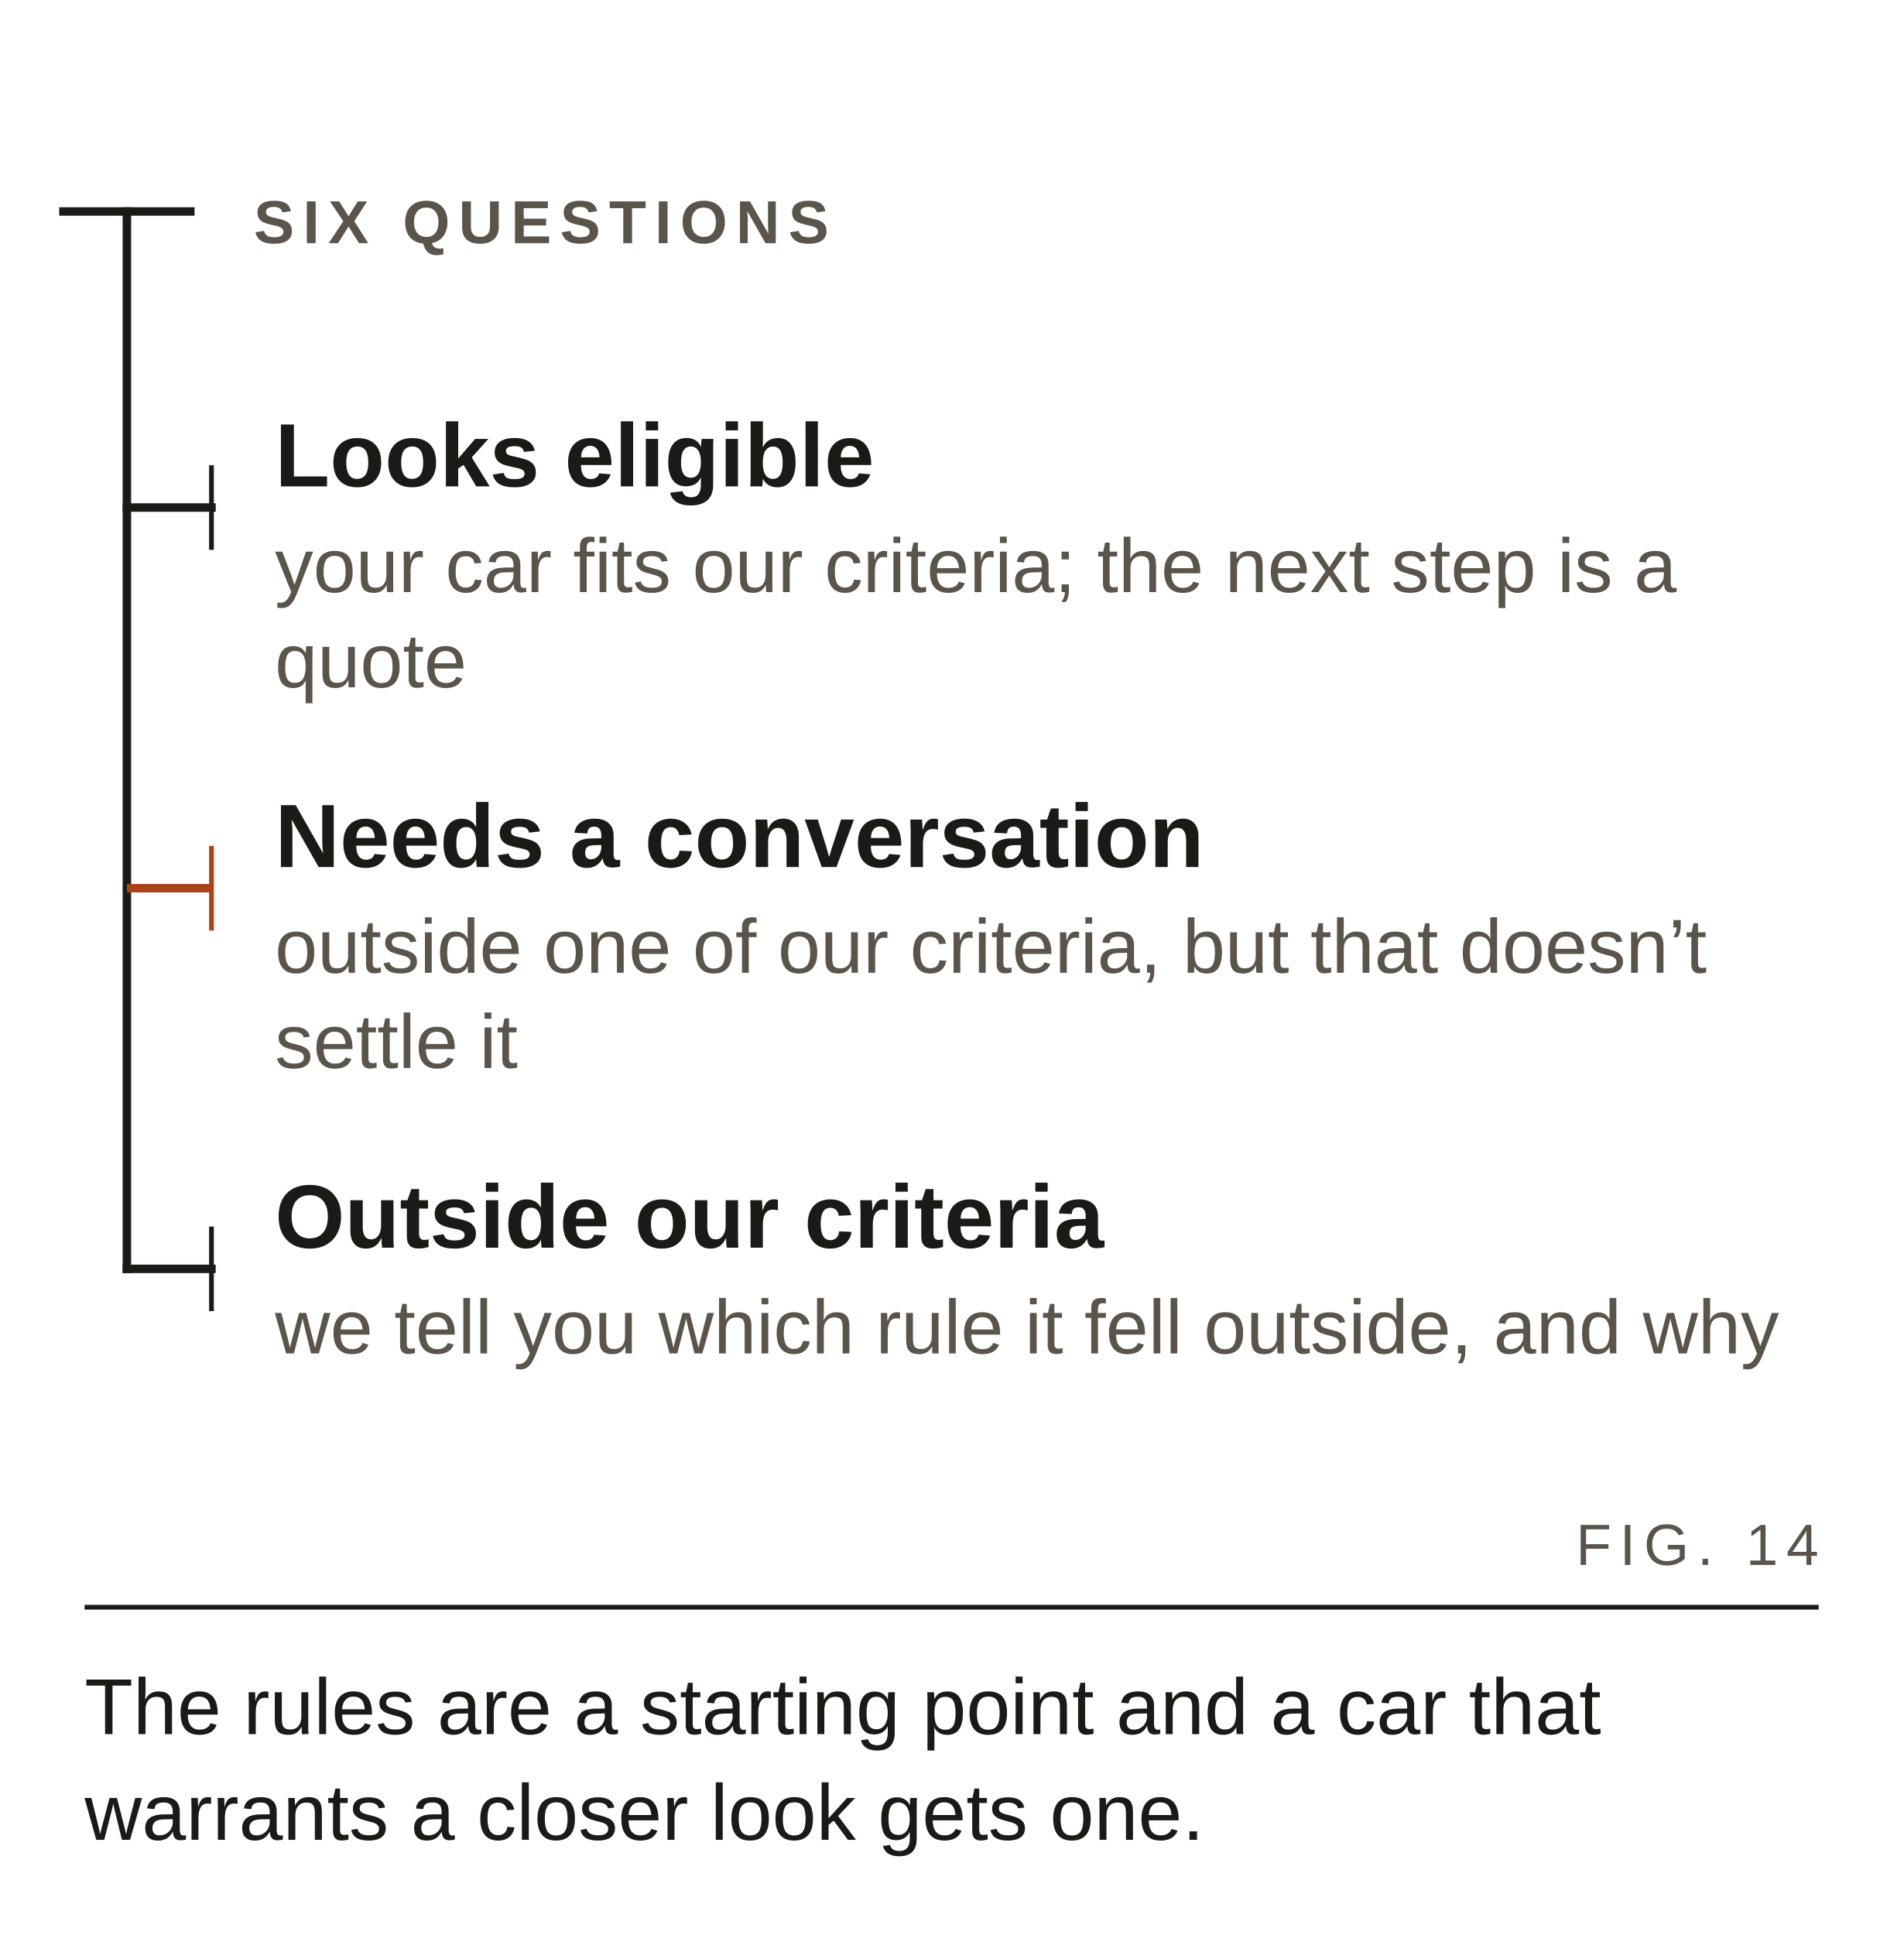
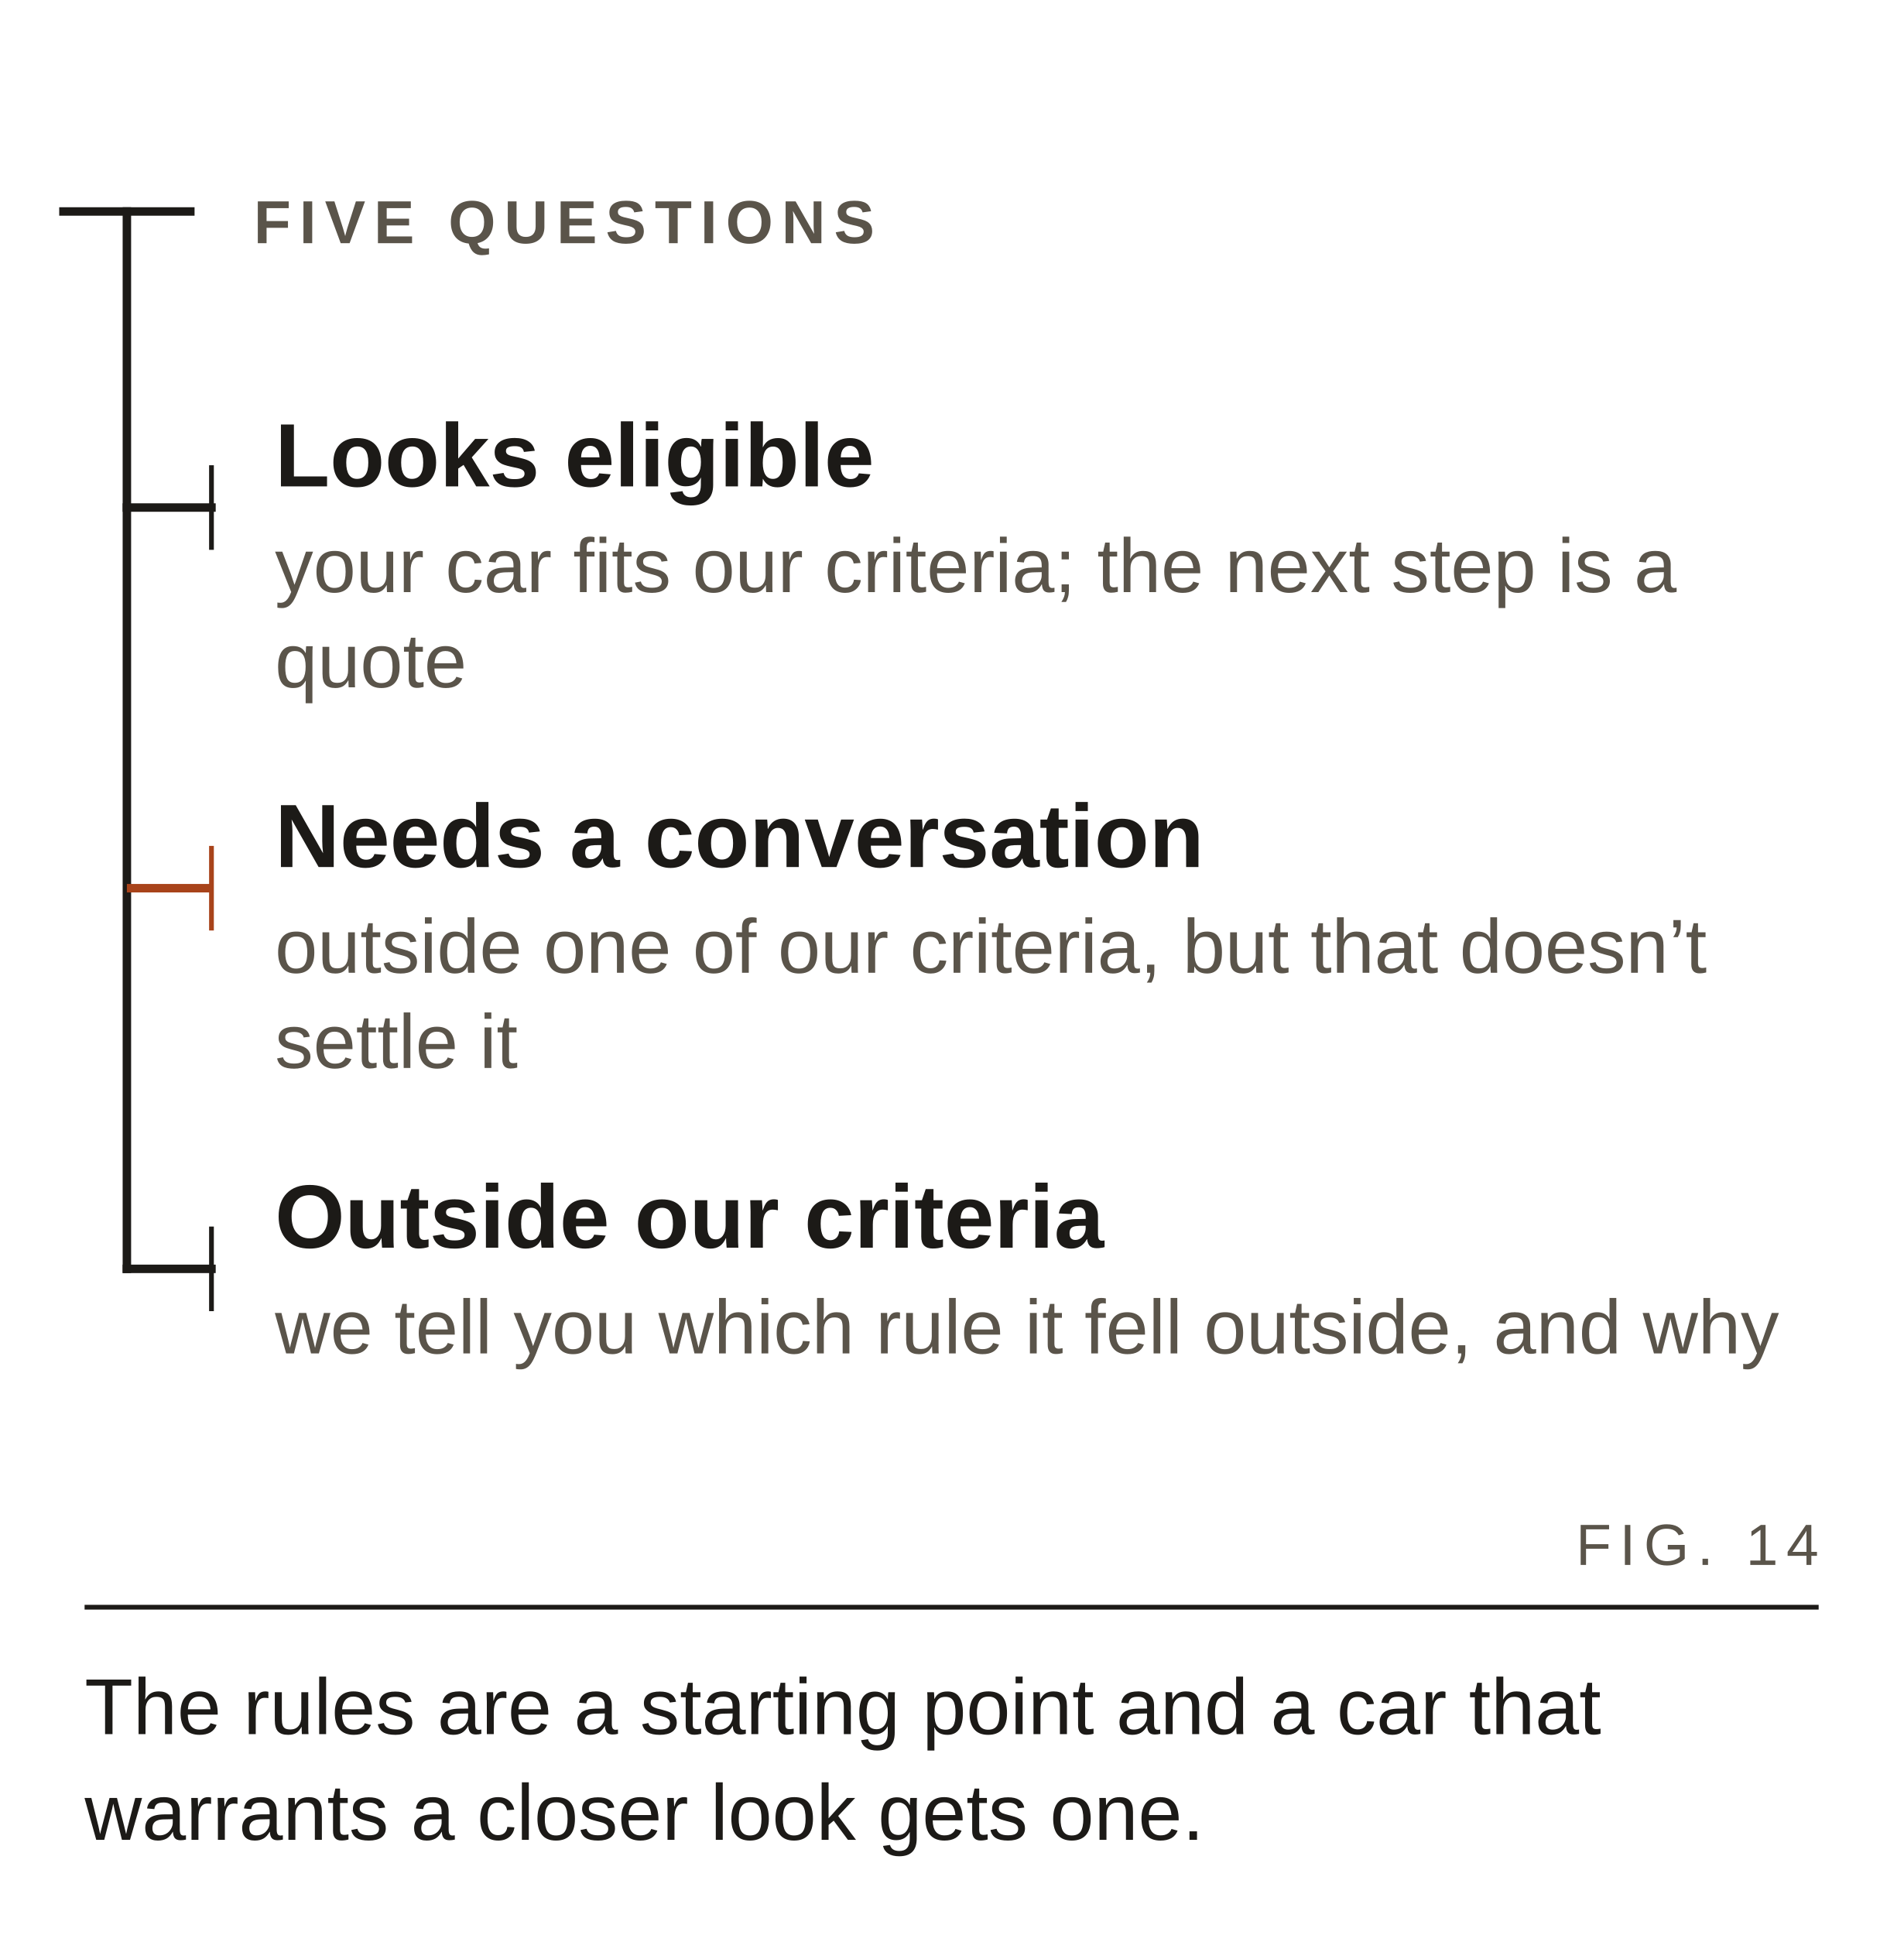
<svg xmlns="http://www.w3.org/2000/svg" class="clf clf-narrow" viewBox="0 0 360 366" width="360" height="366" role="img" aria-labelledby="clf14nt clf14nd">
  <style>
  .clf-narrow .clf-s{stroke:var(--cl-ink,#1C1A17);fill:none;stroke-width:1.6;stroke-linecap:square}
  .clf-narrow .clf-h{stroke:var(--cl-ink,#1C1A17);fill:none;stroke-width:0.9}
  .clf-narrow .clf-r{stroke:var(--cl-rule,#D6D0C4);fill:none;stroke-width:0.9}
  .clf-narrow .clf-ox{fill:var(--cl-oxide,#A8431A)}
  .clf-narrow .clf-oxs{stroke:var(--cl-oxide,#A8431A);fill:none;stroke-width:1.6}
  .clf-narrow .clf-oxh{stroke:var(--cl-oxide,#A8431A);fill:none;stroke-width:0.9}
  .clf-narrow .clf-oxf{fill:var(--cl-oxide,#A8431A);stroke:var(--cl-oxide,#A8431A);stroke-width:1.6}
  .clf-narrow text{font-family:Arial,Helvetica,'Liberation Sans',sans-serif;fill:var(--cl-ink,#1C1A17);font-variant-numeric:tabular-nums}
  .clf-narrow .clf-eb{font-size:11.5px;font-weight:700;letter-spacing:0.14em;fill:var(--cl-muted,#5A544A)}
  .clf-narrow .clf-ebo{font-size:11.5px;font-weight:700;letter-spacing:0.14em;fill:var(--cl-oxide,#A8431A)}
  .clf-narrow .clf-lb{font-size:17px;font-weight:700}
  .clf-narrow .clf-md{font-size:16px}
  .clf-narrow .clf-sb{font-size:14.5px;fill:var(--cl-muted,#5A544A)}
  .clf-narrow .clf-nt{font-size:15px}
  .clf-narrow .clf-cp{font-size:11px;letter-spacing:0.14em;fill:var(--cl-muted,#5A544A)}
</style>
  <path class="clf-s" d="M12 40 H36" />
-   <text class="clf-eb" x="48" y="46">SIX QUESTIONS</text>
+   <text class="clf-eb" x="48" y="46">FIVE QUESTIONS</text>
  <text class="clf-lb" x="52" y="92">Looks eligible</text>
  <text class="clf-sb" x="52" y="112">your car fits our criteria; the next step is a</text>
  <text class="clf-sb" x="52" y="130">quote</text>
  <text class="clf-lb" x="52" y="164">Needs a conversation</text>
  <text class="clf-sb" x="52" y="184">outside one of our criteria, but that doesn’t</text>
  <text class="clf-sb" x="52" y="202">settle it</text>
  <text class="clf-lb" x="52" y="236">Outside our criteria</text>
  <text class="clf-sb" x="52" y="256">we tell you which rule it fell outside, and why</text>
  <path class="clf-s" d="M24 40 V240" />
  <path class="clf-s" d="M24 96 H40" />
  <path class="clf-h" d="M40 88 V104" />
  <path class="clf-oxs" d="M24 168 H40" />
  <path class="clf-oxh" d="M40 160 V176" />
  <path class="clf-s" d="M24 240 H40" />
  <path class="clf-h" d="M40 232 V248" />
  <text class="clf-cp" x="344" y="296" text-anchor="end">FIG. 14</text>
  <path class="clf-h" d="M16 304 H344" />
  <text class="clf-nt" x="16" y="328">The rules are a starting point and a car that</text>
  <text class="clf-nt" x="16" y="348">warrants a closer look gets one.</text>
</svg>
